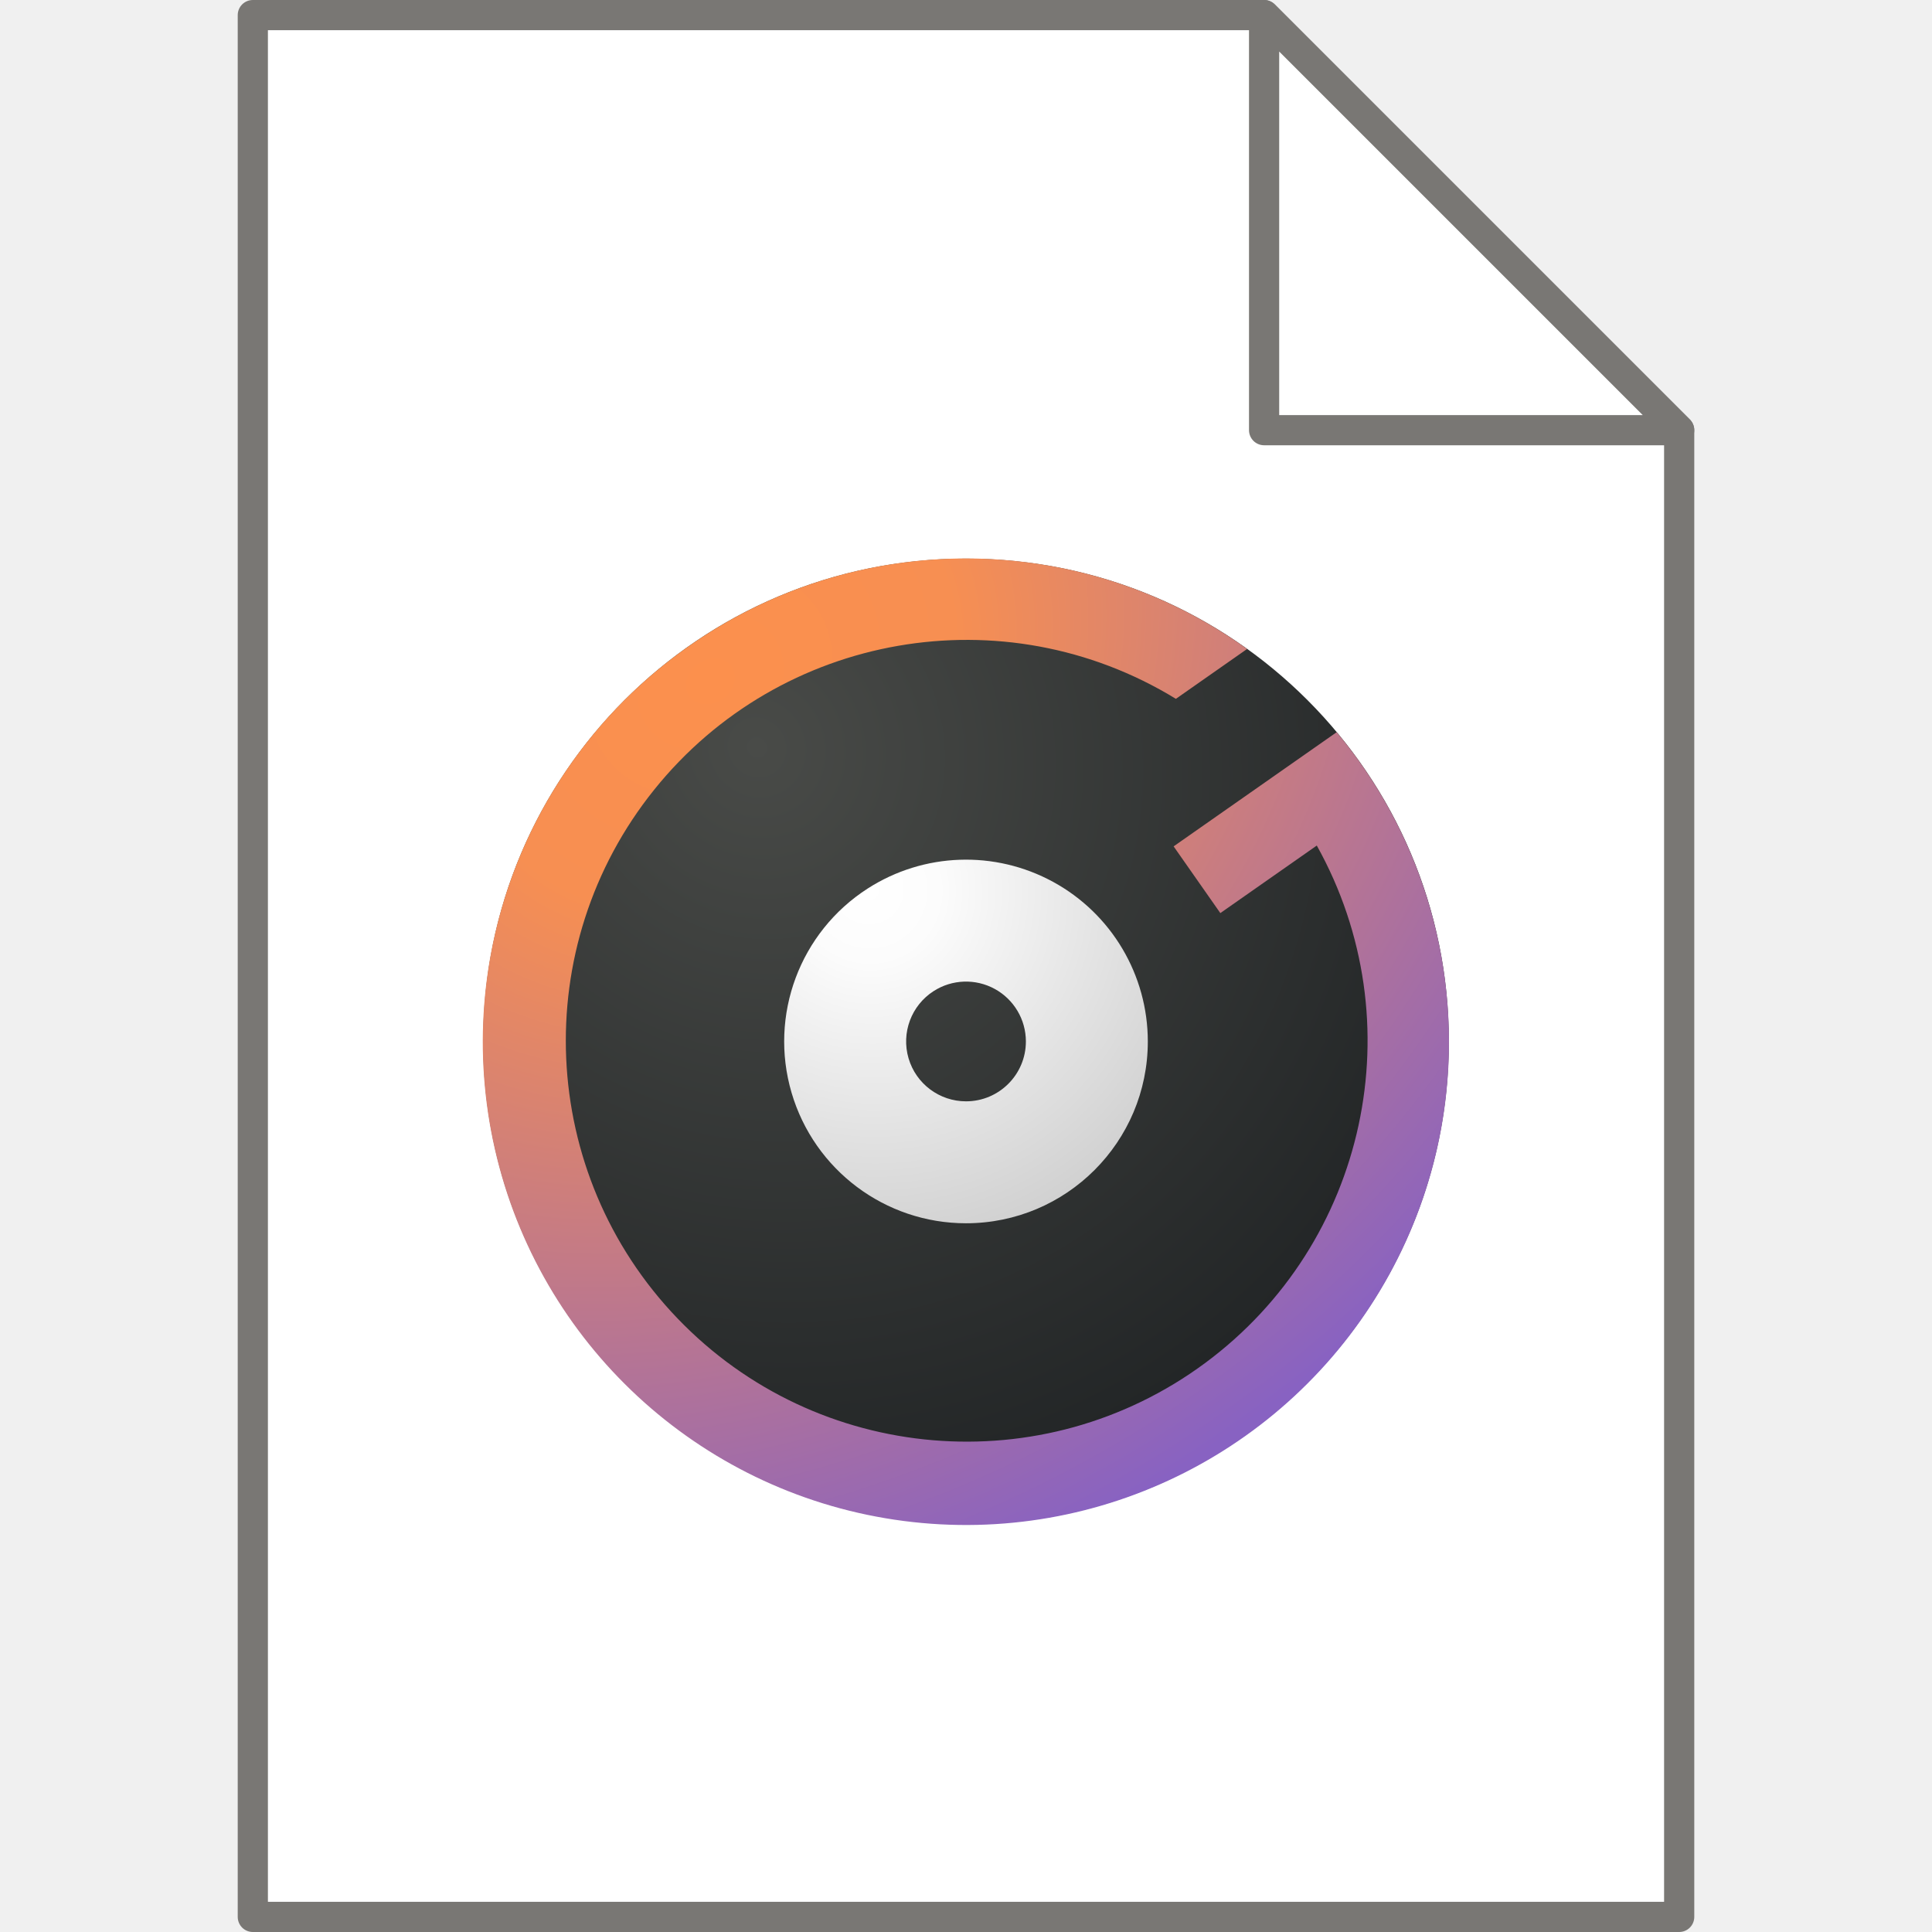
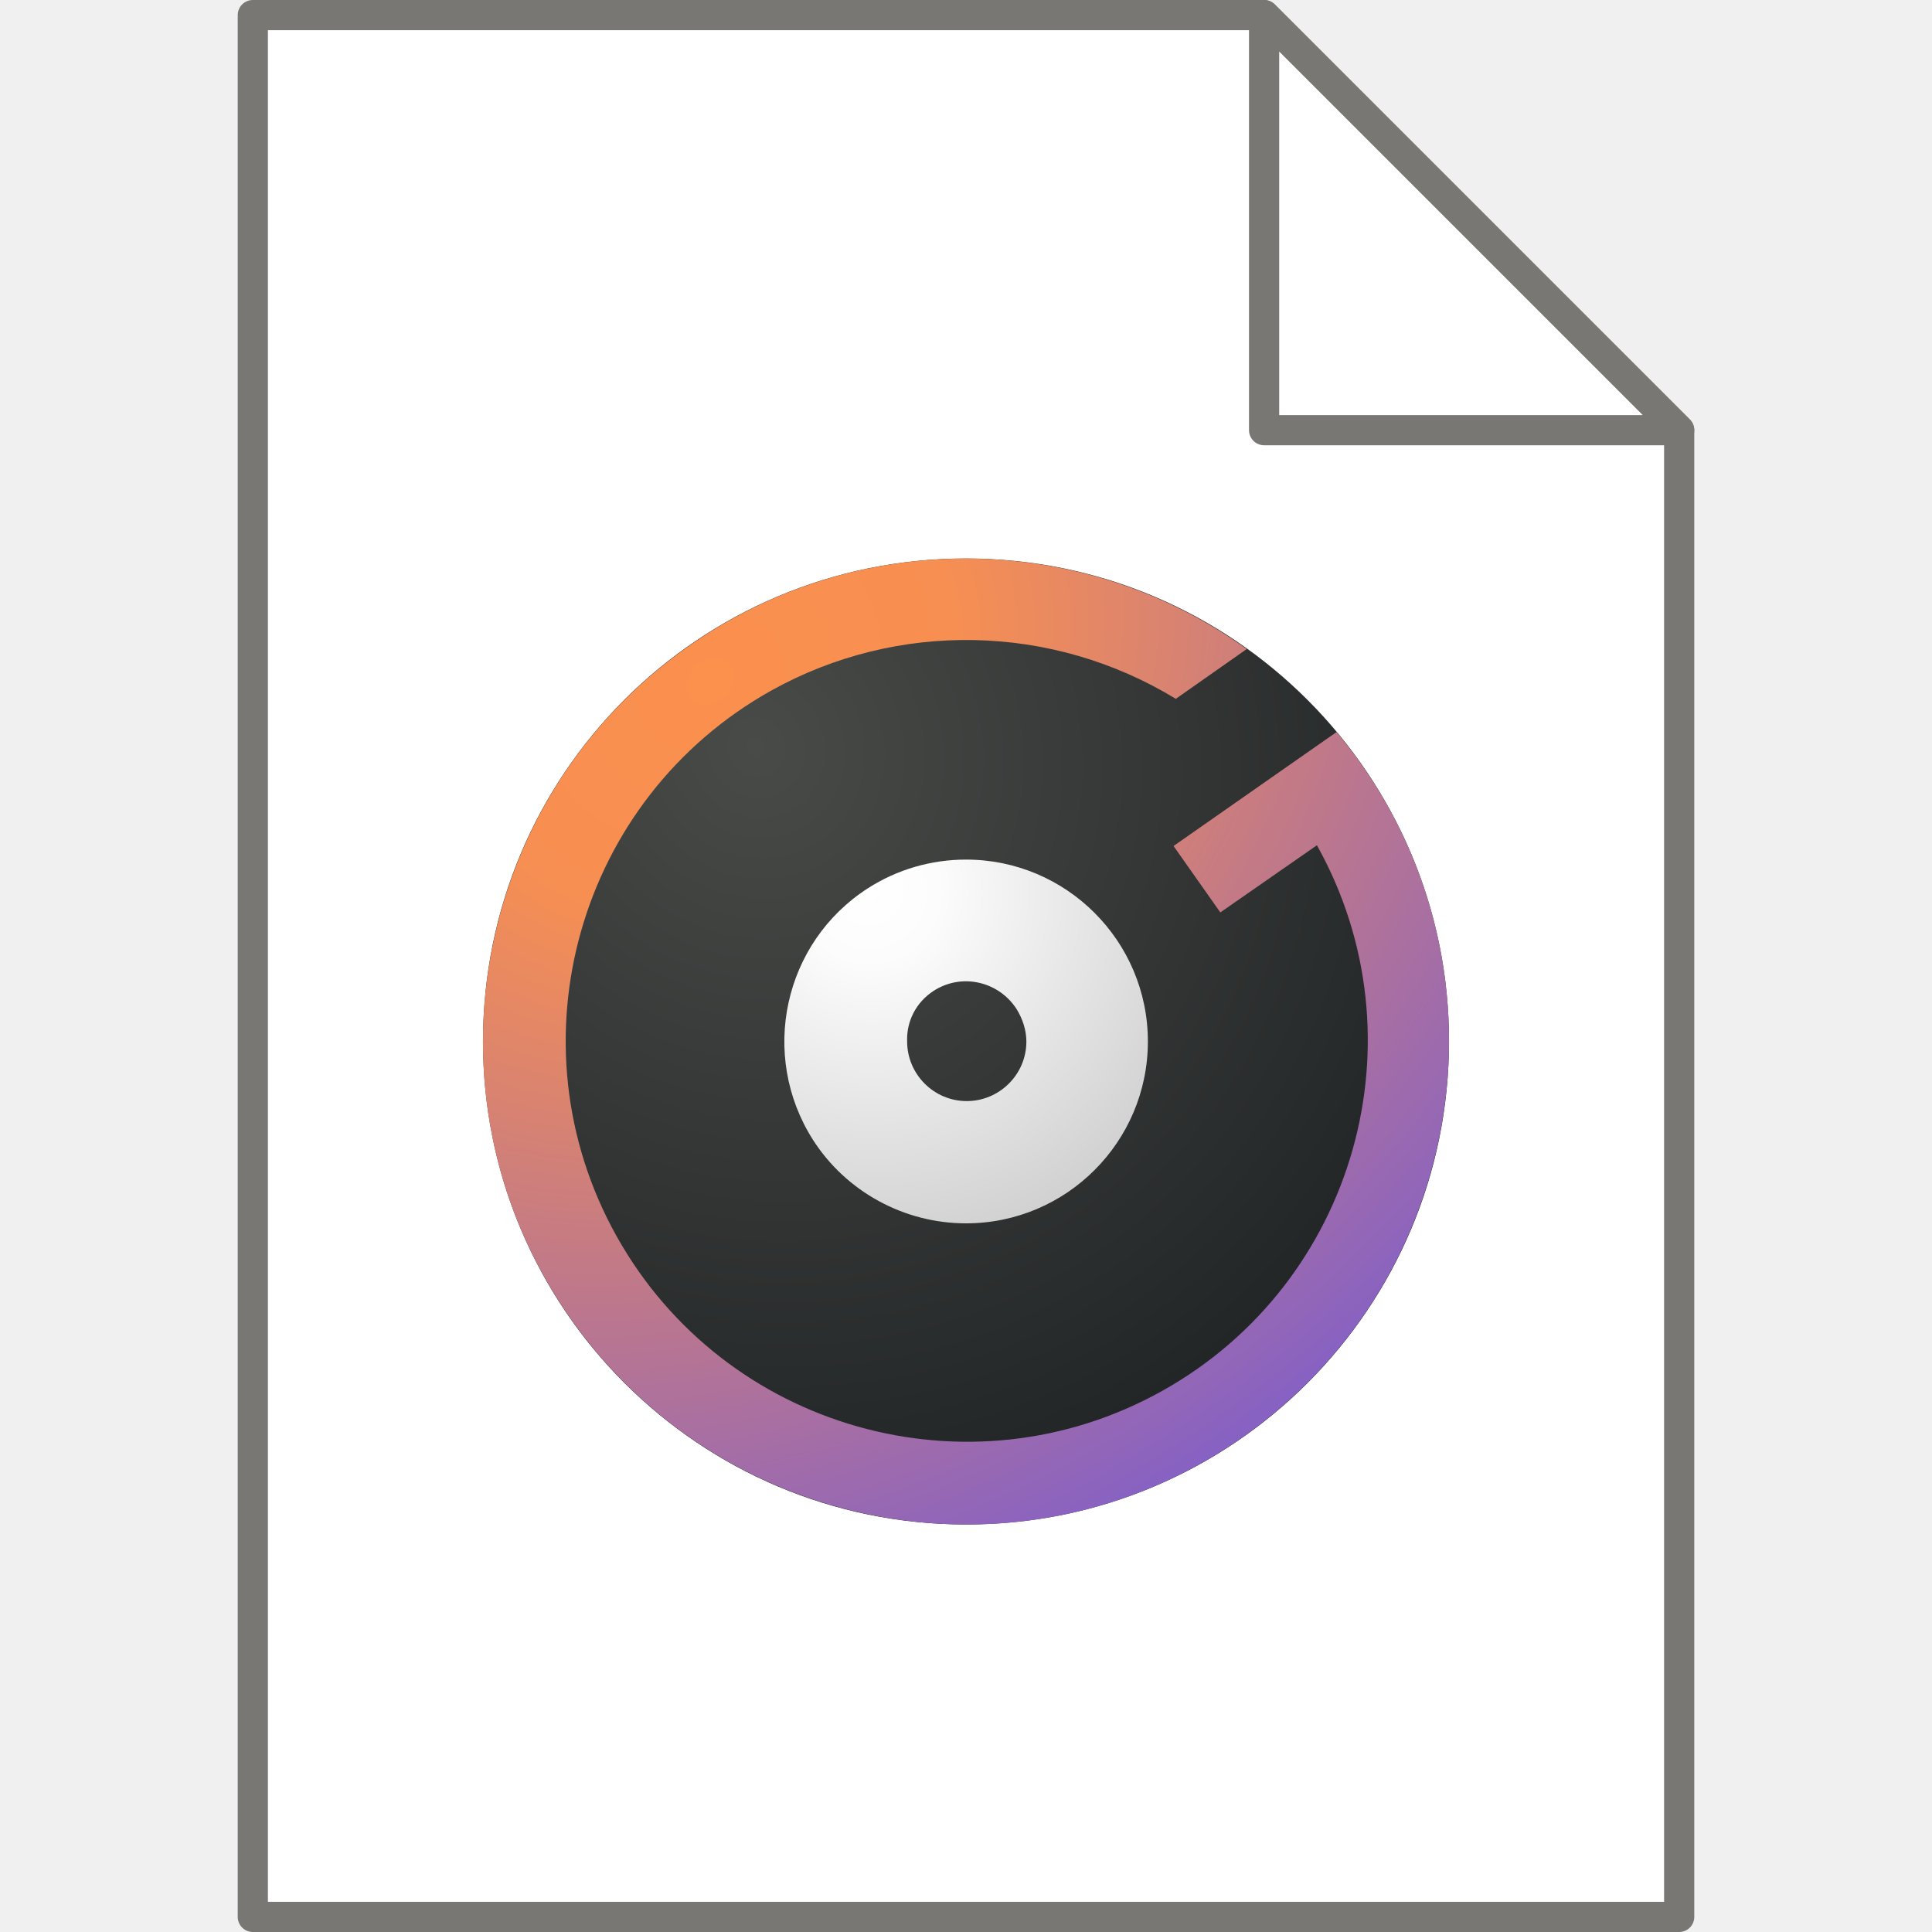
- <svg xmlns="http://www.w3.org/2000/svg" id="music" data-name="music" viewBox="0 0 256 256">
-   <defs>
-     <style>.cls-1{fill:#fff;stroke:#797774;stroke-linejoin:round;stroke-width:4px;}.cls-2{fill:url(#未命名的渐变_9);}.cls-3{fill:url(#未命名的渐变_2);}.cls-4{fill:url(#未命名的渐变_3);}</style>
-     <radialGradient id="未命名的渐变_9" cx="158.445" cy="201.764" r="6.193" gradientTransform="matrix(12.89817, -9.0315, -9.59623, -13.70483, -7.24019, 4295.169)" gradientUnits="userSpaceOnUse">
-       <stop offset="0" stop-color="#494b48" />
-       <stop offset="1" stop-color="#222526" />
-     </radialGradient>
-     <radialGradient id="未命名的渐变_2" cx="359.836" cy="-293.43" r="8.813" gradientTransform="matrix(4.55707, -3.19089, -3.29119, -4.70456, -2490.549, -114.5329)" gradientUnits="userSpaceOnUse">
-       <stop offset="0" stop-color="#fff" />
-       <stop offset="0.191" stop-color="#fcfcfc" />
-       <stop offset="1" stop-color="#cecece" />
-     </radialGradient>
-     <radialGradient id="未命名的渐变_3" cx="378.135" cy="-266.295" r="23.404" gradientTransform="matrix(-5.13685, 3.59686, 2.97344, 4.24651, 2828.336, -138.9922)" gradientUnits="userSpaceOnUse">
-       <stop offset="0" stop-color="#fc904d" />
-       <stop offset="0.233" stop-color="#f78f52" />
-       <stop offset="1" stop-color="#8862c2" />
-     </radialGradient>
-   </defs>
-   <polygon class="cls-1" points="222.5 254 33.5 254 33.5 2 167.5 2 222.5 57 222.5 254" />
-   <polygon class="cls-1" points="222.5 57 167.5 57 167.5 2 222.5 57" />
-   <g id="layer1">
-     <g id="g9218">
-       <path id="path9162" class="cls-2" d="M191.979,137.998A63.979,63.979,0,0,1,128,201.977h0a63.979,63.979,0,1,1,63.979-63.979Z" />
-       <path id="circle9164" class="cls-3" d="M114.984,117.727a24.091,24.091,0,0,0,13.016,44.363h0A24.091,24.091,0,0,0,152.091,137.999v-0a24.09,24.09,0,0,0-37.107-20.271Zm8.73,13.596a7.934,7.934,0,0,1,12.221,6.676v0a7.934,7.934,0,0,1-7.934,7.933h-0a7.933,7.933,0,0,1-4.286-14.609Z" />
-       <path id="circle9169" class="cls-4" d="M90.98,85.825a64.013,64.013,0,1,0,86.136,11.195l-21.605,15.128,6.19,8.841,12.781-8.95a53.117,53.117,0,1,1-18.671-19.44l9.438-6.608a63.855,63.855,0,0,0-74.269-.166Z" />
-     </g>
-   </g>
+ <svg xmlns="http://www.w3.org/2000/svg" viewBox="0 0 256 256">
+   <style type="text/css">
+ 	.st0{fill:#FFFFFF;stroke:#797774;stroke-width:4;stroke-linejoin:round;}
+ 	.st1{fill:url(#SVGID_1_);}
+ 	.st2{fill:url(#SVGID_2_);}
+ 	.st3{fill:url(#SVGID_3_);}
+ </style>
+   <polygon class="st0" points="222.5,254 33.5,254 33.5,2 167.5,2 222.5,57 " />
+   <polygon class="st0" points="222.5,57 167.5,57 167.5,2 " />
+   <radialGradient id="SVGID_1_" cx="-206.769" cy="458.12" r="6.193" gradientTransform="matrix(12.8982 -9.0315 9.5962 13.7048 -1629.047 -8046.855)" gradientUnits="userSpaceOnUse">
+     <stop offset="0" style="stop-color:#494B48" />
+     <stop offset="1" style="stop-color:#222526" />
+   </radialGradient>
+   <path class="st1" d="M192,138c0,35.3-28.6,64-64,64c0,0,0,0,0,0l0,0c-35.3,0-64-28.6-64-64s28.6-64,64-64S192,102.7,192,138L192,138  L192,138z" />
+   <radialGradient id="SVGID_2_" cx="5.253" cy="1012.425" r="8.813" gradientTransform="matrix(4.5571 -3.1909 3.2912 4.7046 -3241.035 -4628.521)" gradientUnits="userSpaceOnUse">
+     <stop offset="0" style="stop-color:#FFFFFF" />
+     <stop offset="0.191" style="stop-color:#FCFCFC" />
+     <stop offset="1" style="stop-color:#CECECE" />
+   </radialGradient>
+   <path class="st2" d="M115,117.7c-11.2,7.2-14.4,22.1-7.3,33.3c4.4,6.9,12.1,11.1,20.3,11.1h0c13.3,0,24.1-10.8,24.1-24.1  c0,0,0,0,0,0v0c0-13.3-10.8-24.1-24.1-24.1C123.4,113.9,118.9,115.2,115,117.7L115,117.7z M123.7,131.3c3.7-2.4,8.6-1.3,11,2.4  c0.8,1.3,1.3,2.8,1.3,4.3v0c0,4.4-3.6,7.9-7.9,7.9h0c-4.4,0-7.9-3.6-7.9-7.9C120.1,135.3,121.4,132.8,123.7,131.3z" />
+   <radialGradient id="SVGID_3_" cx="-7.394" cy="795.623" r="23.404" gradientTransform="matrix(-5.1368 3.5969 -2.9734 -4.2465 2421.858 3495.498)" gradientUnits="userSpaceOnUse">
+     <stop offset="0" style="stop-color:#FC904D" />
+     <stop offset="0.233" style="stop-color:#F78F52" />
+     <stop offset="1" style="stop-color:#8862C2" />
+   </radialGradient>
+   <path class="st3" d="M91,85.8c-28.8,20.4-35.7,60.4-15.2,89.2s60.4,35.7,89.2,15.2s35.7-60.4,15.2-89.2c-1-1.4-2-2.7-3.1-4  l-21.6,15.1l6.2,8.8l12.8-8.9c14.3,25.6,5.1,58-20.5,72.3s-58,5.1-72.3-20.5s-5.1-58,20.5-72.3c16.7-9.3,37.2-8.9,53.6,1.1l9.4-6.6  C143.1,70.1,113.2,70,91,85.8z" />
</svg>
